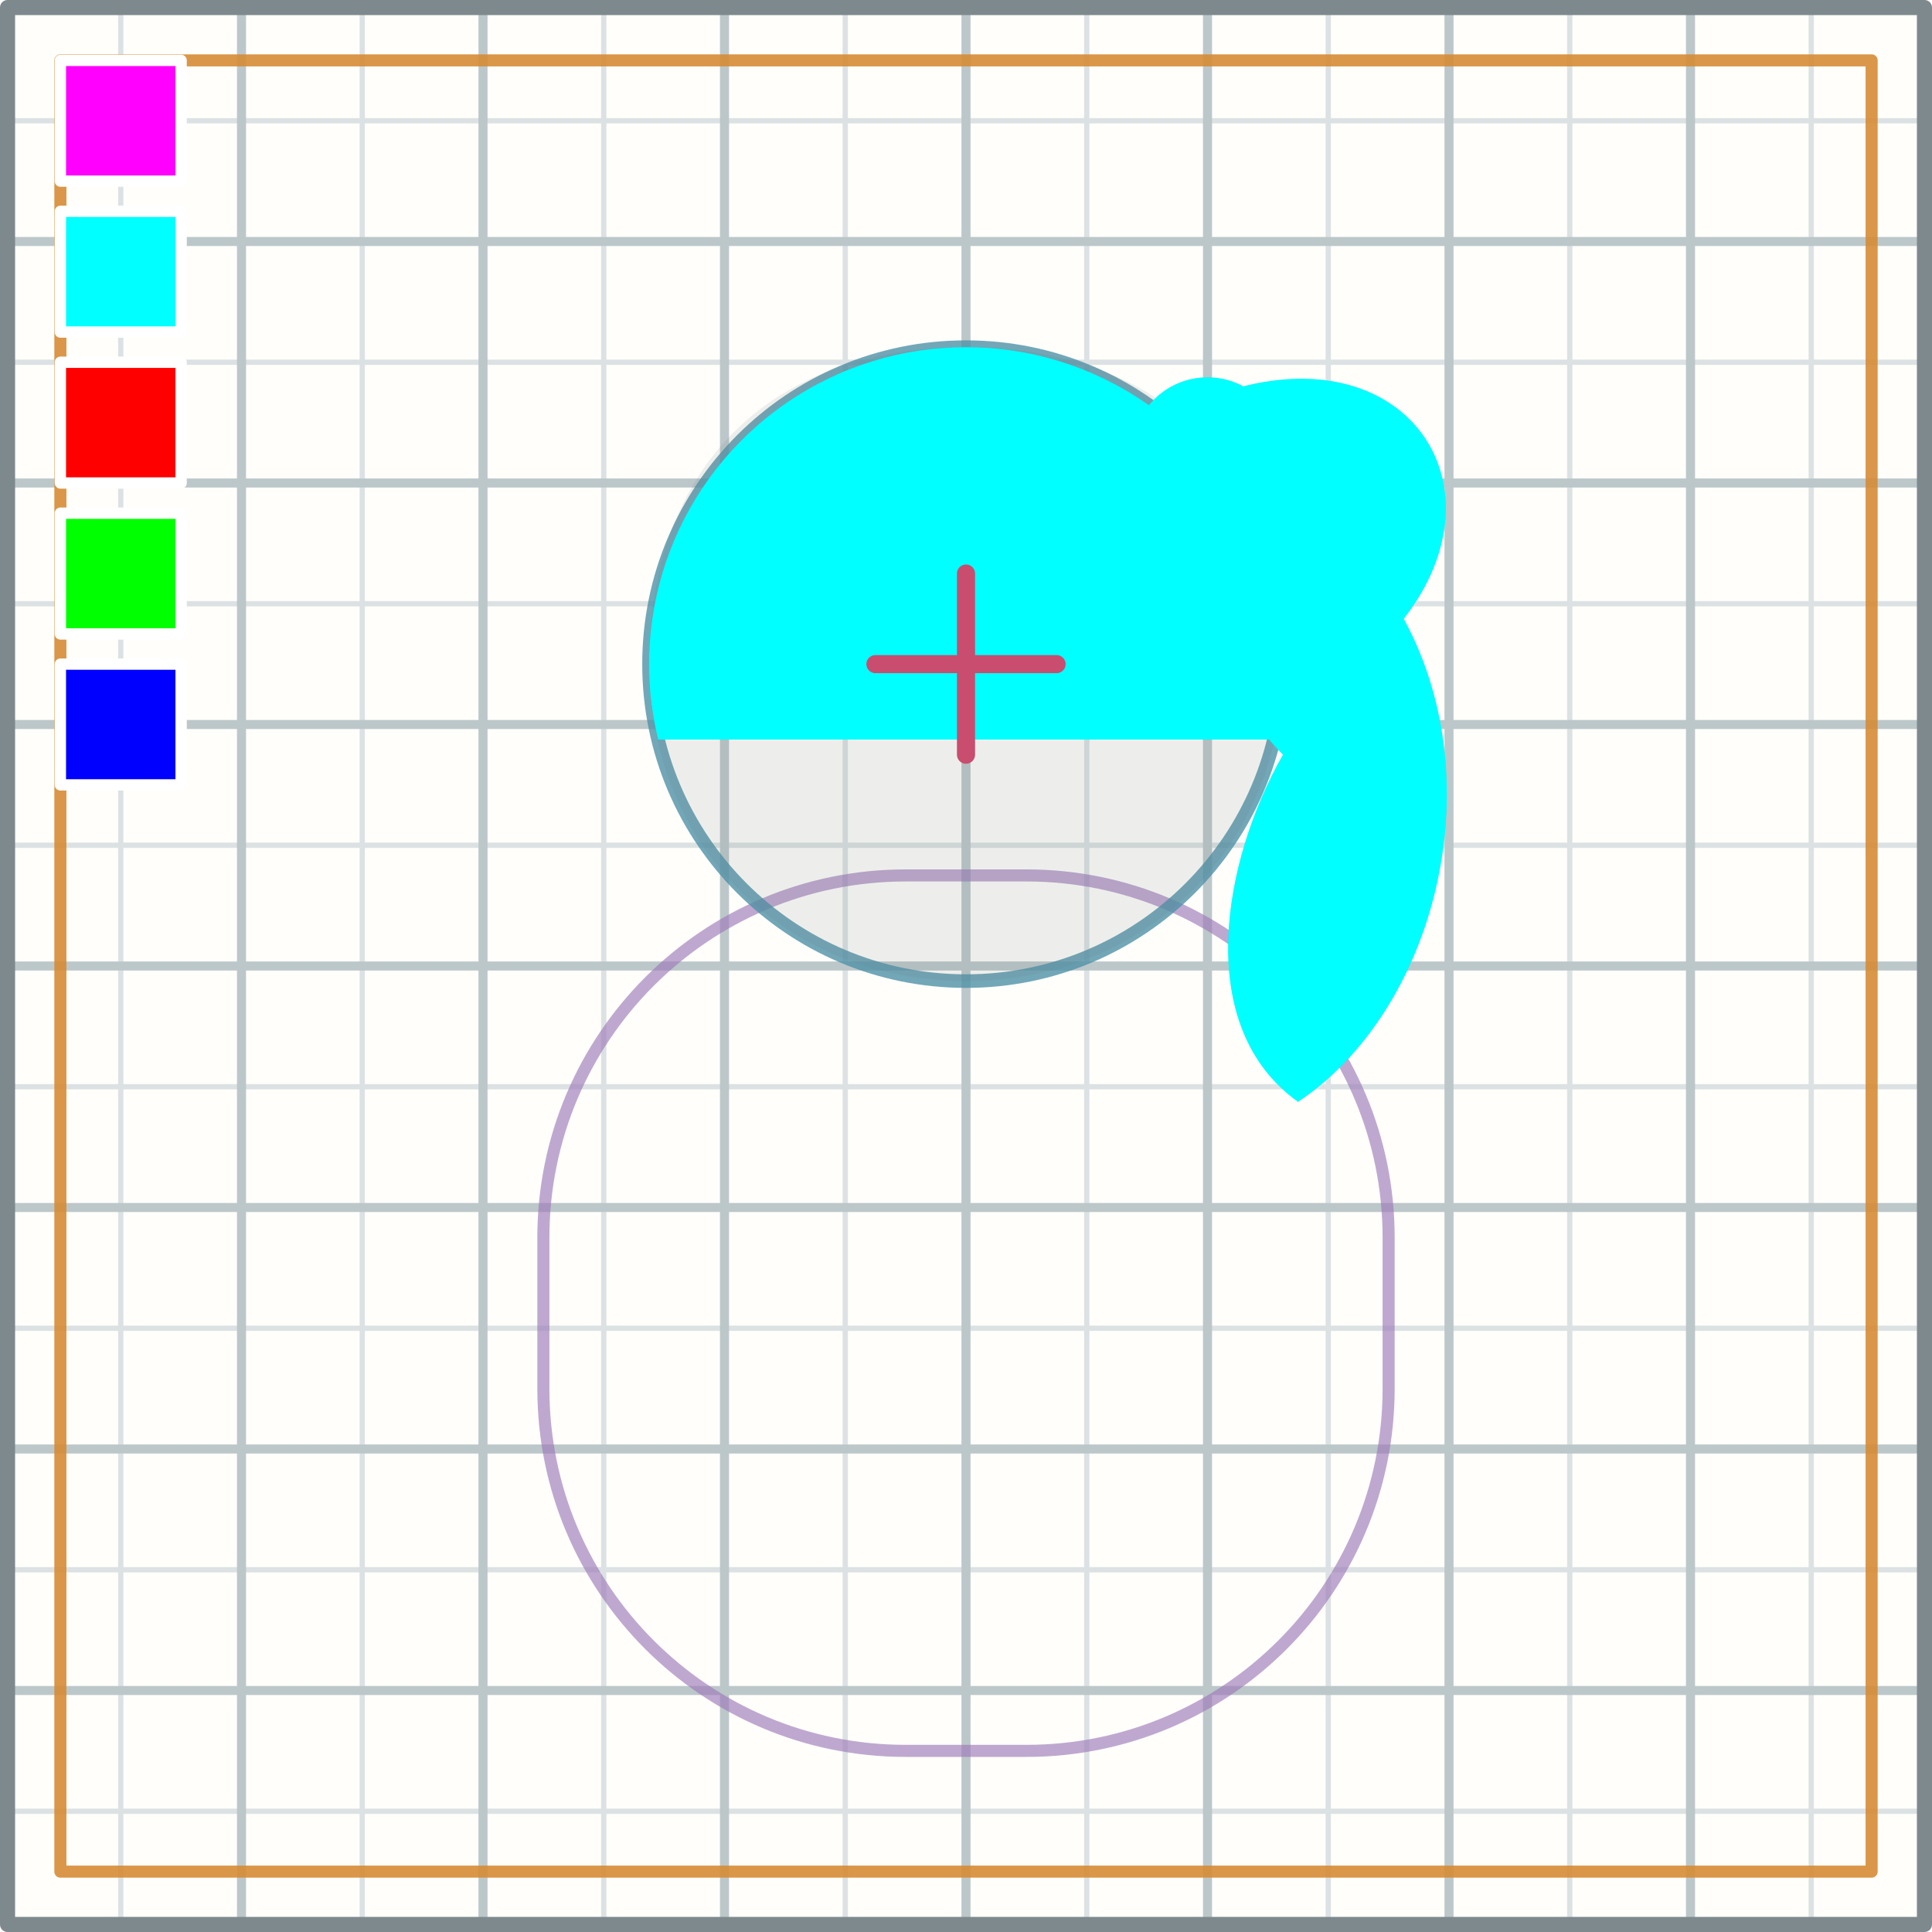
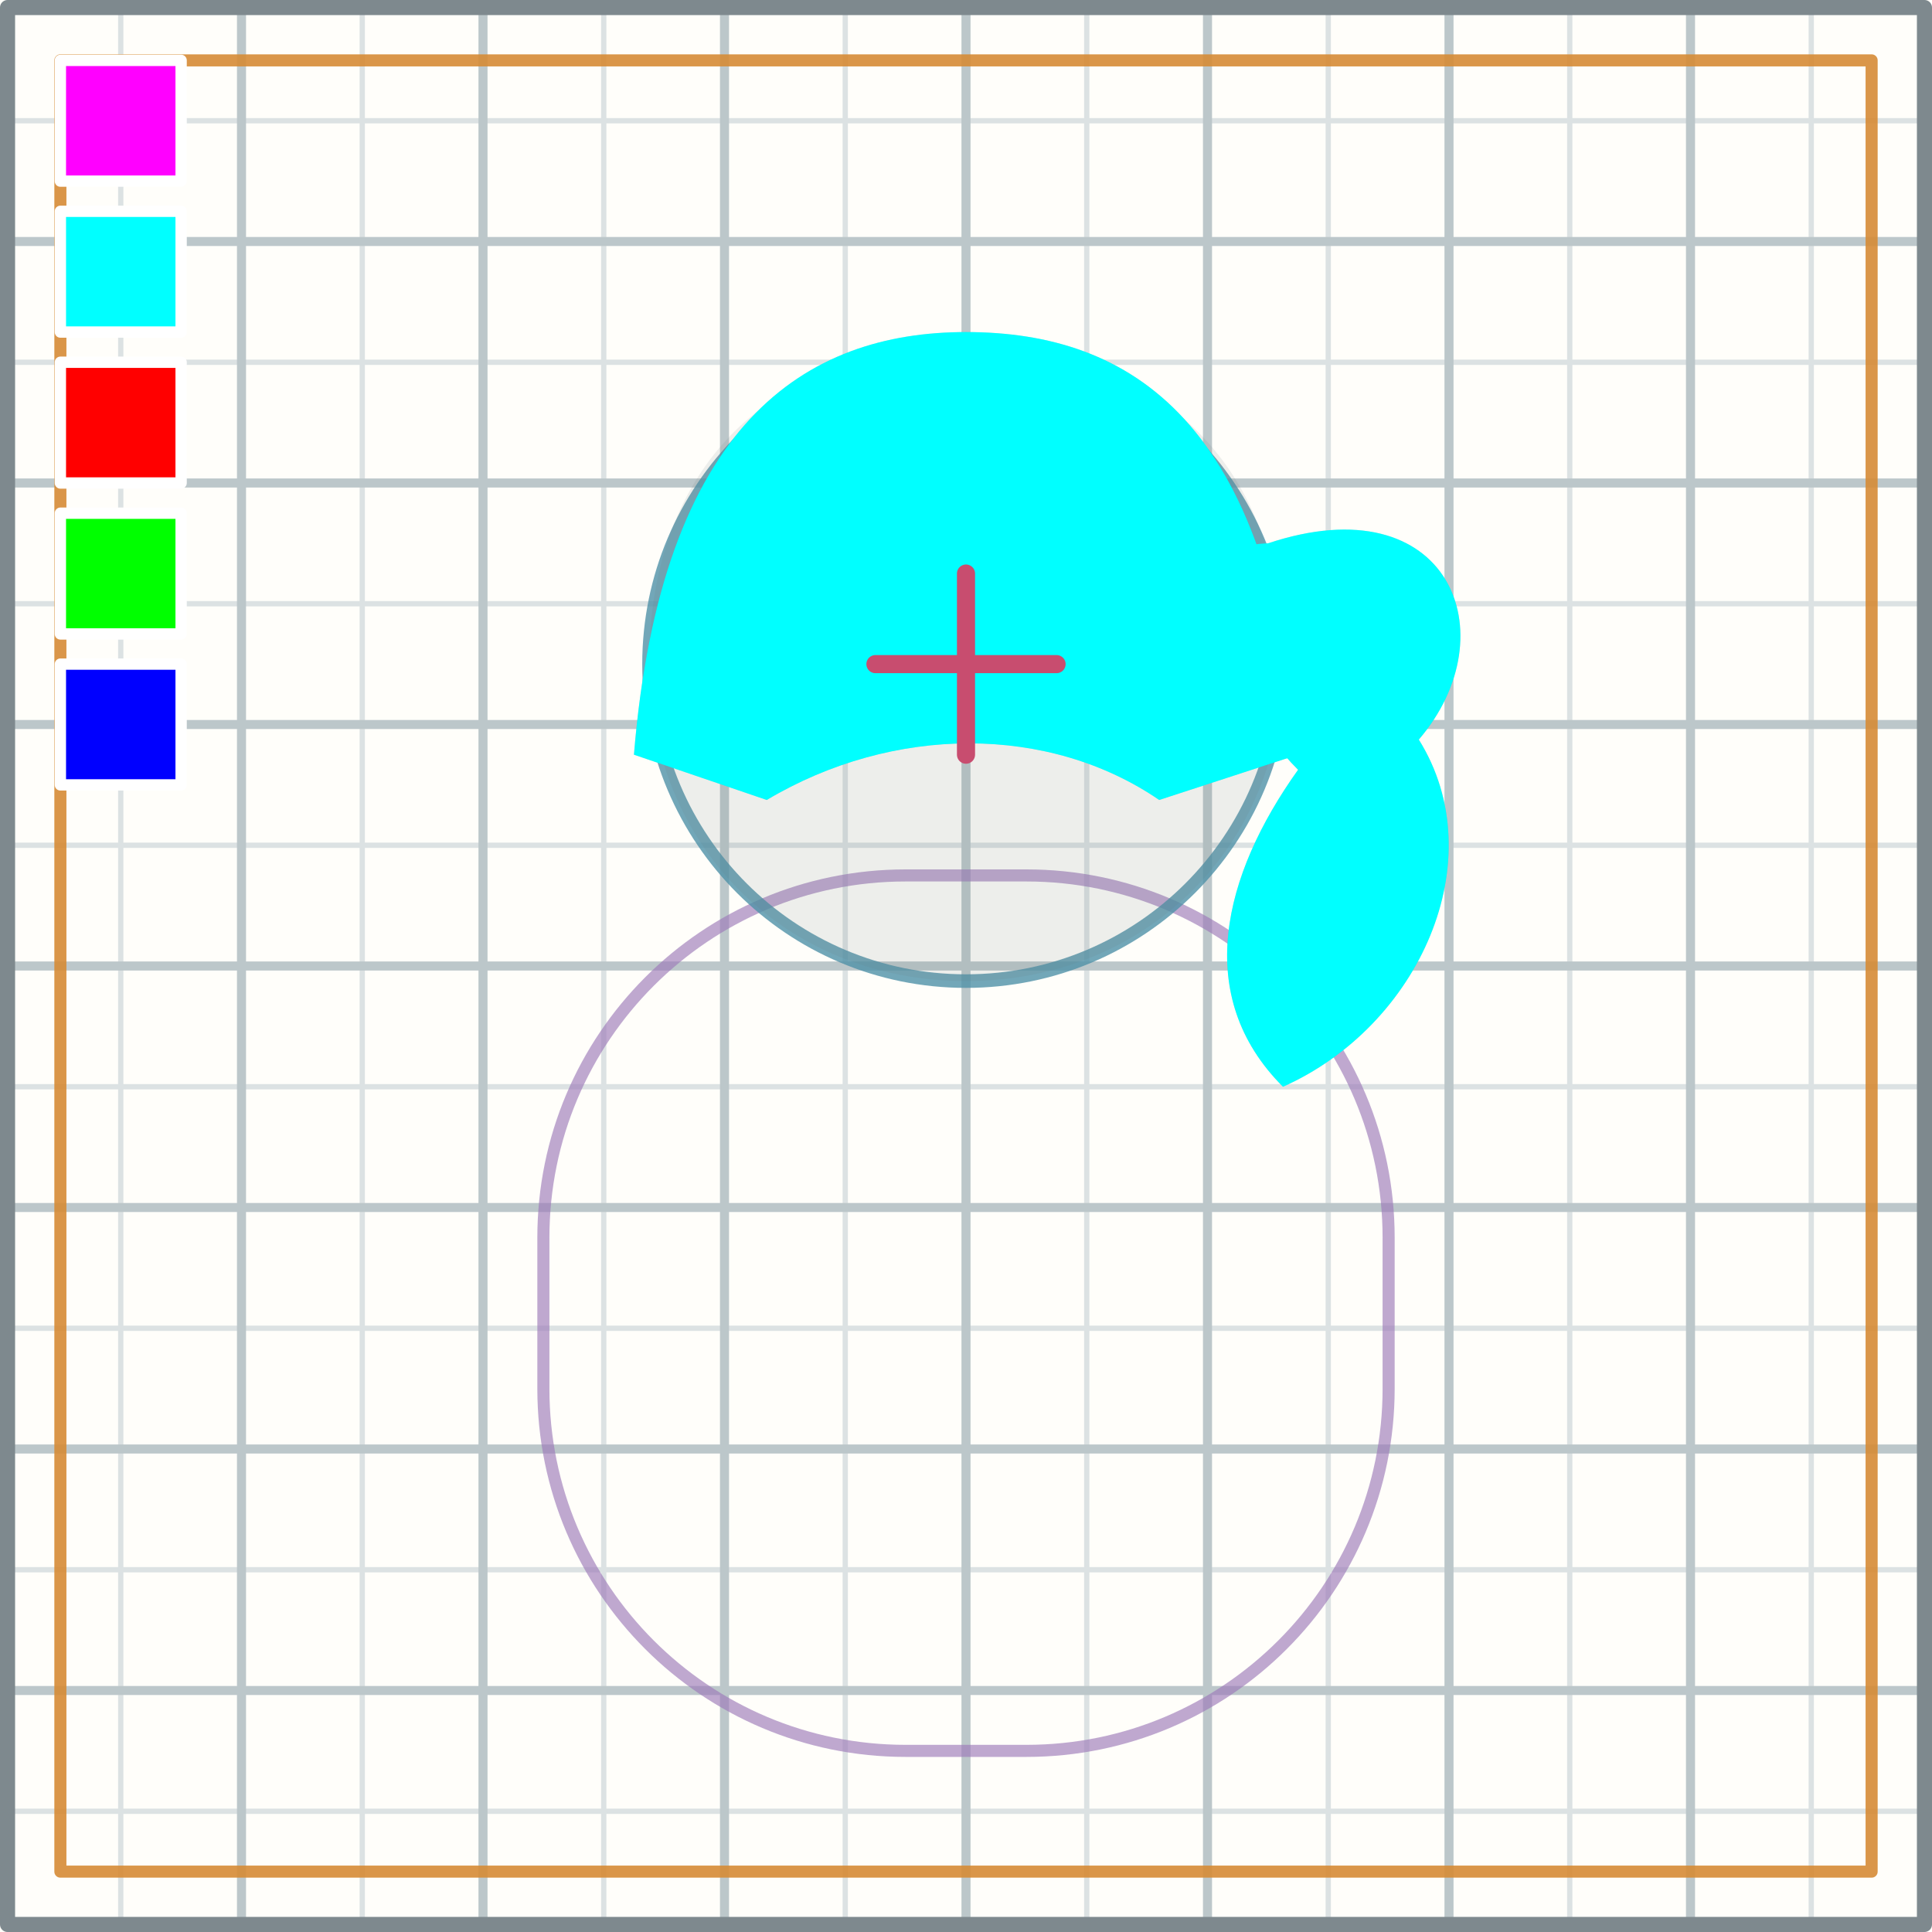
<svg xmlns="http://www.w3.org/2000/svg" viewBox="0 0 128 128" width="128" height="128">
  <path id="reference/canvas-background" d="M 0 0 H 128 V 128 H 0 Z" fill="#FFFEFA" fill-rule="nonzero" />
  <g id="guide/grid-minor">
    <path id="guide/grid-minor/path" d="M 8 0 V 128 M 0 8 H 128 M 16 0 V 128 M 0 16 H 128 M 24 0 V 128 M 0 24 H 128 M 32 0 V 128 M 0 32 H 128 M 40 0 V 128 M 0 40 H 128 M 48 0 V 128 M 0 48 H 128 M 56 0 V 128 M 0 56 H 128 M 64 0 V 128 M 0 64 H 128 M 72 0 V 128 M 0 72 H 128 M 80 0 V 128 M 0 80 H 128 M 88 0 V 128 M 0 88 H 128 M 96 0 V 128 M 0 96 H 128 M 104 0 V 128 M 0 104 H 128 M 112 0 V 128 M 0 112 H 128 M 120 0 V 128 M 0 120 H 128" fill="none" stroke="#DCE2E3" stroke-width="0.35" stroke-linecap="round" stroke-linejoin="round" />
  </g>
  <g id="guide/grid-major">
    <path id="guide/grid-major/path" d="M 16 0 V 128 M 0 16 H 128 M 32 0 V 128 M 0 32 H 128 M 48 0 V 128 M 0 48 H 128 M 64 0 V 128 M 0 64 H 128 M 80 0 V 128 M 0 80 H 128 M 96 0 V 128 M 0 96 H 128 M 112 0 V 128 M 0 112 H 128" fill="none" stroke="#BCC7CA" stroke-width="0.6" stroke-linecap="round" stroke-linejoin="round" />
  </g>
  <g id="guide/canvas">
    <path id="guide/canvas/border" d="M 0.5 0.5 H 127.5 V 127.5 H 0.5 Z" fill="none" stroke="#7E898E" stroke-width="1" stroke-linecap="round" stroke-linejoin="round" />
    <path id="guide/canvas/outline-safe-area" d="M 4 4 H 124 V 124 H 4 Z" fill="none" stroke="#D68B35" stroke-width="0.8" stroke-linecap="round" stroke-linejoin="round" opacity="0.9" />
  </g>
  <g id="guide/body-capsule">
    <path id="guide/body-capsule/shape-001" d="M60 58h8a24 24 0 0 1 24 24v10a24 24 0 0 1-24 24h-8a24 24 0 0 1-24-24v-10a24 24 0 0 1 24-24Z" fill="none" stroke="#9C7AB8" stroke-width="0.8" stroke-linecap="round" stroke-linejoin="round" opacity="0.65" />
  </g>
  <g id="guide/head-radius">
    <path id="guide/head-radius/path" d="M 43 44 a 21 21 0 1 0 42 0 a 21 21 0 1 0 -42 0 Z" fill="none" stroke="#4F91A8" stroke-width="0.9" stroke-linecap="round" stroke-linejoin="round" opacity="0.8" />
  </g>
  <g id="reference/context-head-round" opacity="0.12" transform="translate(64 44)">
    <path id="reference/context-head-round/shape-001" d="M0-21C13-21 21-13 21 0 21 12 12 21 0 21-12 21-21 12-21 0-21-13-13-21 0-21Z" fill="#66747A" fill-rule="nonzero" />
  </g>
  <g id="reference/hair-ponytail" opacity="0.22" transform="translate(64 44)">
-     <path id="reference/hair-ponytail/shape-001" d="M -20.396 5 A 21 21 0 1 1 20.396 5 Z" fill="#66747A" fill-rule="nonzero" />
-     <path id="reference/hair-ponytail/shape-002" d="M 11 -14 a 5 5 0 1 0 10 0 a 5 5 0 1 0 -10 0 Z" fill="#66747A" fill-rule="nonzero" />
-     <path id="reference/hair-ponytail/shape-003" d="M 17 -18 C 29 -22 36 -12 29 -3 C 35 8 31 23 22 29 C 15 24 17 13 21 6 C 15 0 14 -10 17 -18 Z" fill="#66747A" fill-rule="nonzero" />
+     <path id="reference/hair-ponytail/shape-001" d="M-22 6C-20.2-16-10.6-22 0-22 11-22 20.2-16 22 6L12.8 9C5.5 4-4.8 4-13.2 9Z" fill="#66747A" fill-rule="nonzero" />
+     <path id="reference/hair-ponytail/shape-002" d="M15-3C15-0.239 17.239 2 20 2 22.761 2 25-0.239 25-3 25-5.761 22.761-8 20-8 17.239-8 15-5.761 15-3Z" fill="#66747A" fill-rule="nonzero" />
+     <path id="reference/hair-ponytail/shape-003" d="M20-8C32-12 36-2 30 5 35 13 30 24 21 28 15 22 17 14 22 7 17 2 17-4 20-8Z" fill="#66747A" fill-rule="nonzero" />
  </g>
  <g id="art" transform="translate(64 44)">
-     <path id="art/shape-001" d="M -20.396 5 A 21 21 0 1 1 20.396 5 Z" fill="#00FFFF" fill-rule="nonzero" />
-     <path id="art/shape-002" d="M 11 -14 a 5 5 0 1 0 10 0 a 5 5 0 1 0 -10 0 Z" fill="#00FFFF" fill-rule="nonzero" />
-     <path id="art/shape-003" d="M 17 -18 C 29 -22 36 -12 29 -3 C 35 8 31 23 22 29 C 15 24 17 13 21 6 C 15 0 14 -10 17 -18 Z" fill="#00FFFF" fill-rule="nonzero" />
+     <path id="art/shape-001" d="M-22 6C-20.2-16-10.6-22 0-22 11-22 20.2-16 22 6L12.8 9C5.5 4-4.8 4-13.2 9Z" fill="#00FFFF" fill-rule="nonzero" />
+     <path id="art/shape-002" d="M15-3C15-0.239 17.239 2 20 2 22.761 2 25-0.239 25-3 25-5.761 22.761-8 20-8 17.239-8 15-5.761 15-3Z" fill="#00FFFF" fill-rule="nonzero" />
+     <path id="art/shape-003" d="M20-8C32-12 36-2 30 5 35 13 30 24 21 28 15 22 17 14 22 7 17 2 17-4 20-8Z" fill="#00FFFF" fill-rule="nonzero" />
  </g>
  <g id="swatches">
    <path id="swatches/skin" d="M 4 4 H 12 V 12 H 4 Z" fill="#FF00FF" fill-rule="nonzero" stroke="#FFFFFF" stroke-width="0.75" stroke-linecap="round" stroke-linejoin="round" />
    <path id="swatches/hair" d="M 4 14 H 12 V 22 H 4 Z" fill="#00FFFF" fill-rule="nonzero" stroke="#FFFFFF" stroke-width="0.75" stroke-linecap="round" stroke-linejoin="round" />
    <path id="swatches/outfitPrimary" d="M 4 24 H 12 V 32 H 4 Z" fill="#FF0000" fill-rule="nonzero" stroke="#FFFFFF" stroke-width="0.75" stroke-linecap="round" stroke-linejoin="round" />
    <path id="swatches/outfitSecondary" d="M 4 34 H 12 V 42 H 4 Z" fill="#00FF00" fill-rule="nonzero" stroke="#FFFFFF" stroke-width="0.75" stroke-linecap="round" stroke-linejoin="round" />
    <path id="swatches/accent" d="M 4 44 H 12 V 52 H 4 Z" fill="#0000FF" fill-rule="nonzero" stroke="#FFFFFF" stroke-width="0.75" stroke-linecap="round" stroke-linejoin="round" />
  </g>
  <g id="anchors">
    <path id="anchors/headCenter" d="M 58 44 H 70 M 64 38 V 50" fill="none" stroke="#C84D6F" stroke-width="1.2" stroke-linecap="round" stroke-linejoin="round" />
  </g>
</svg>
